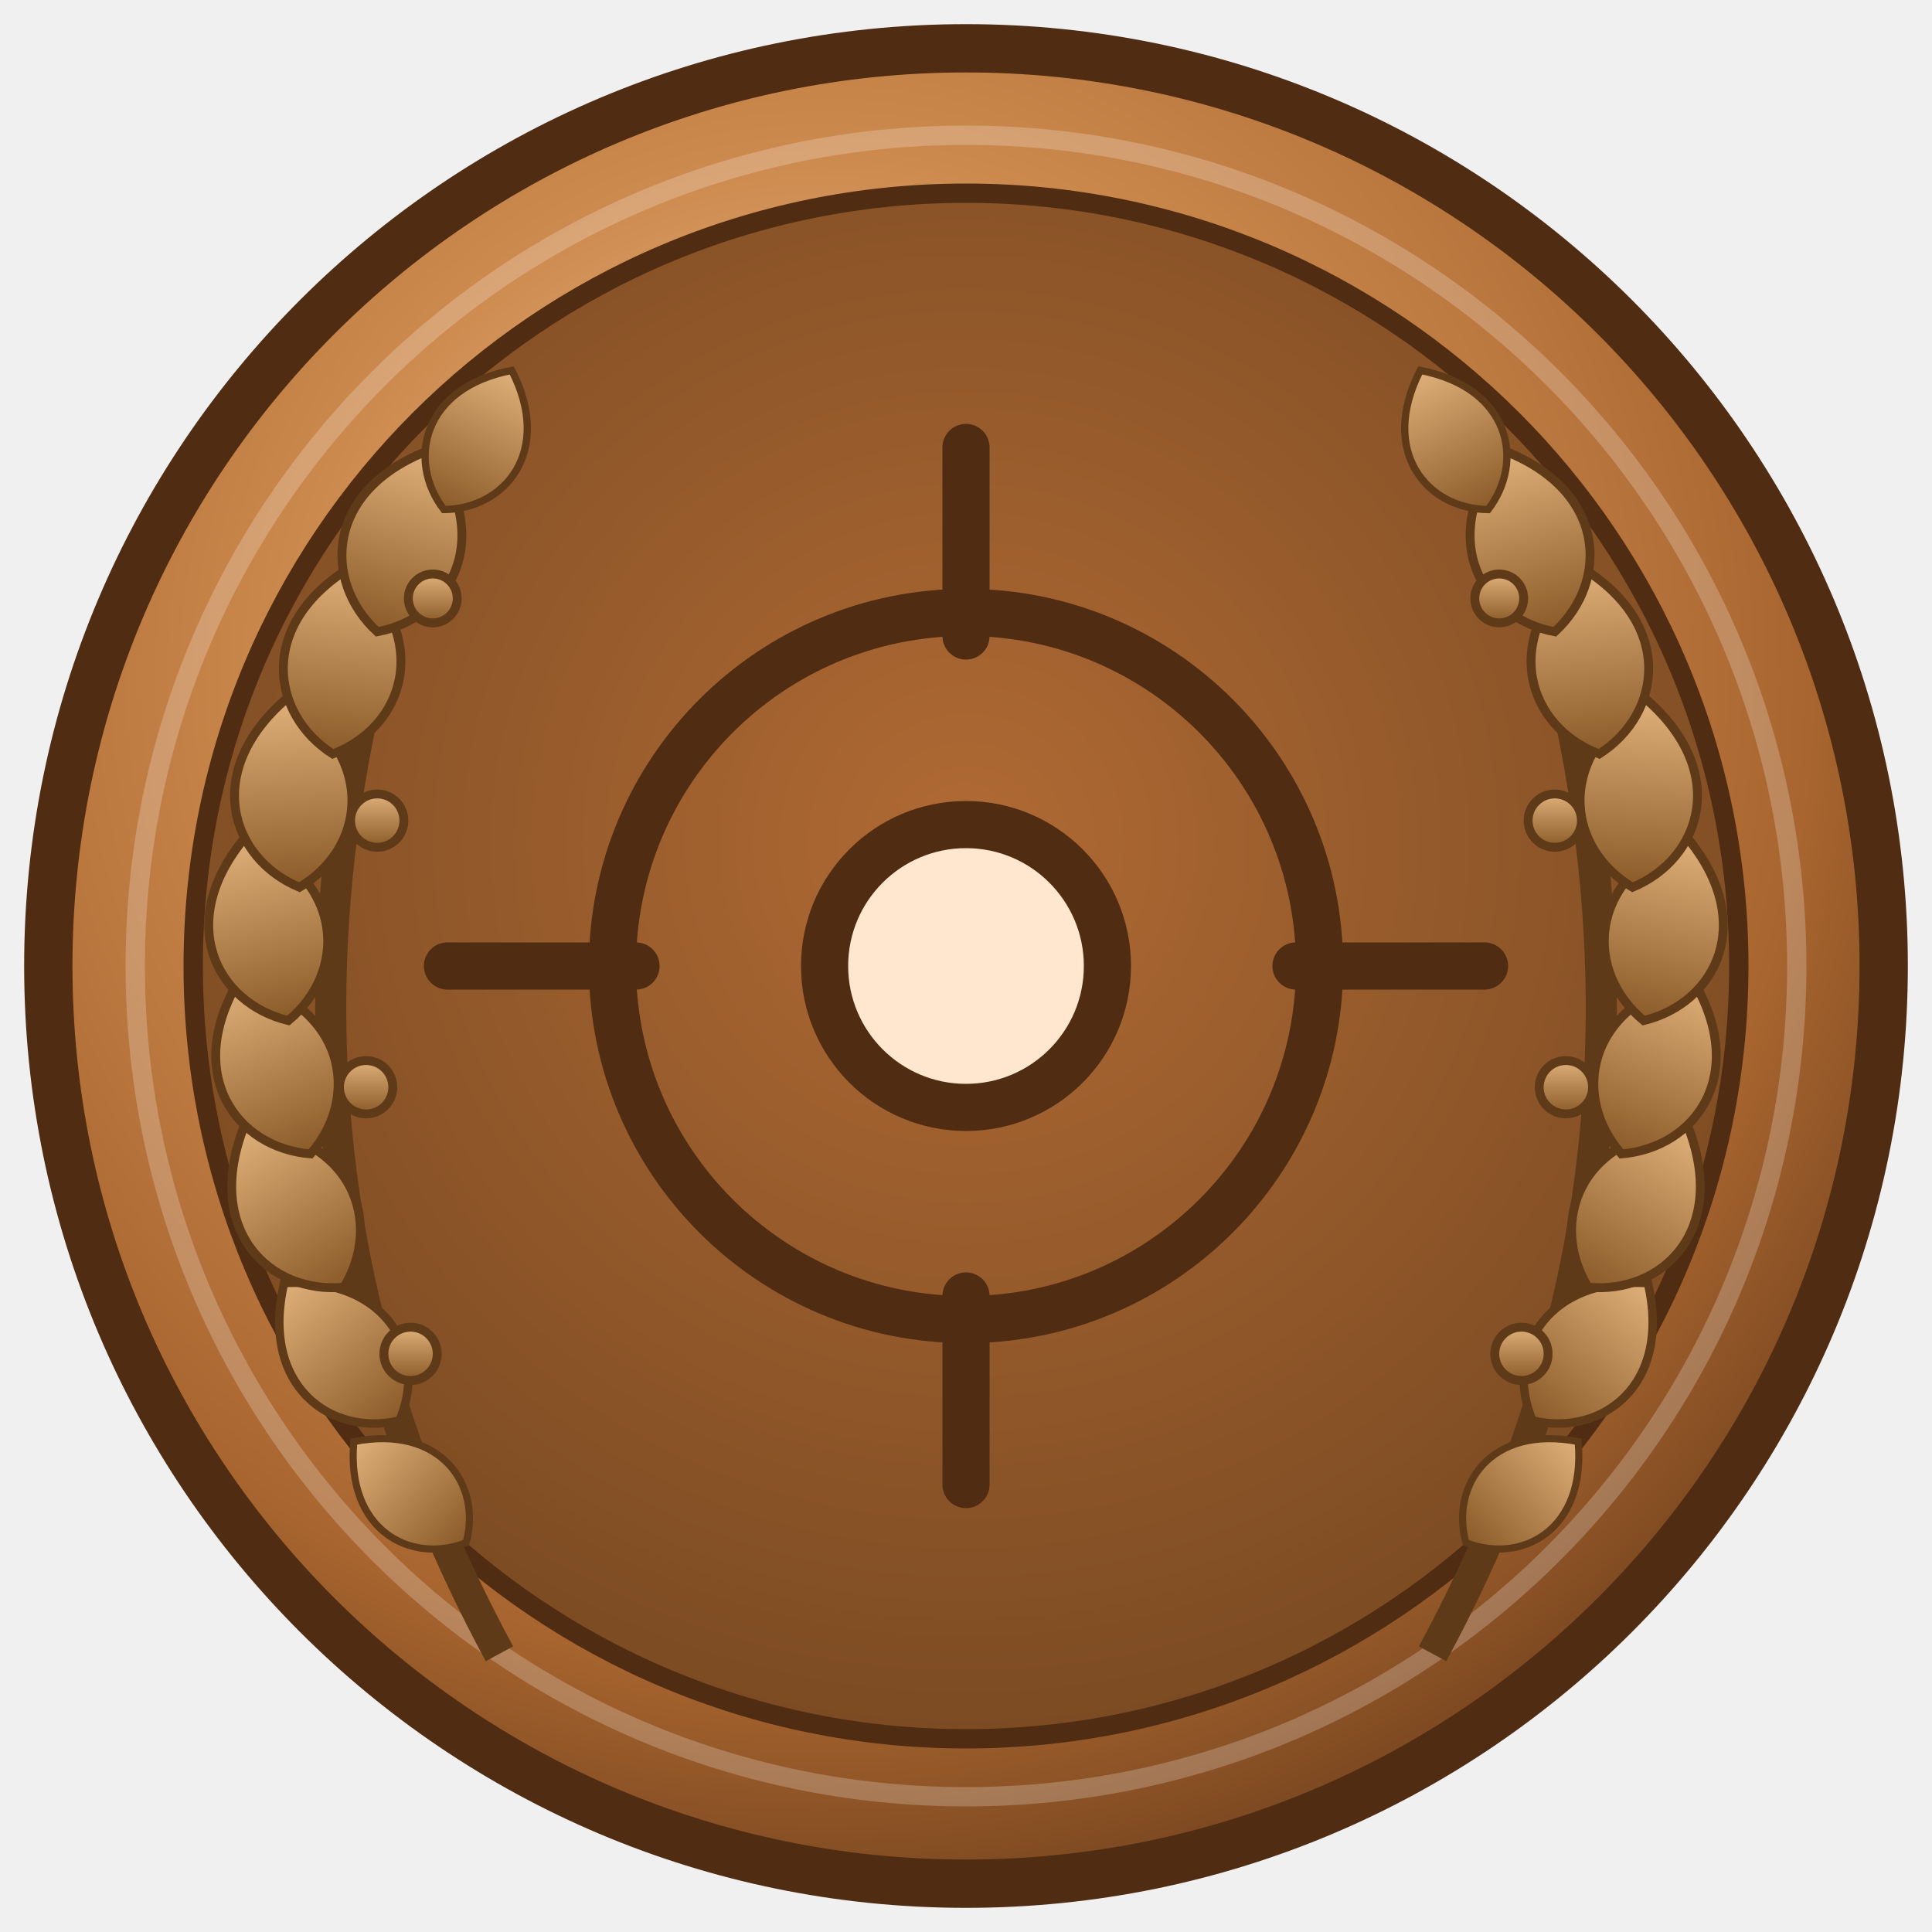
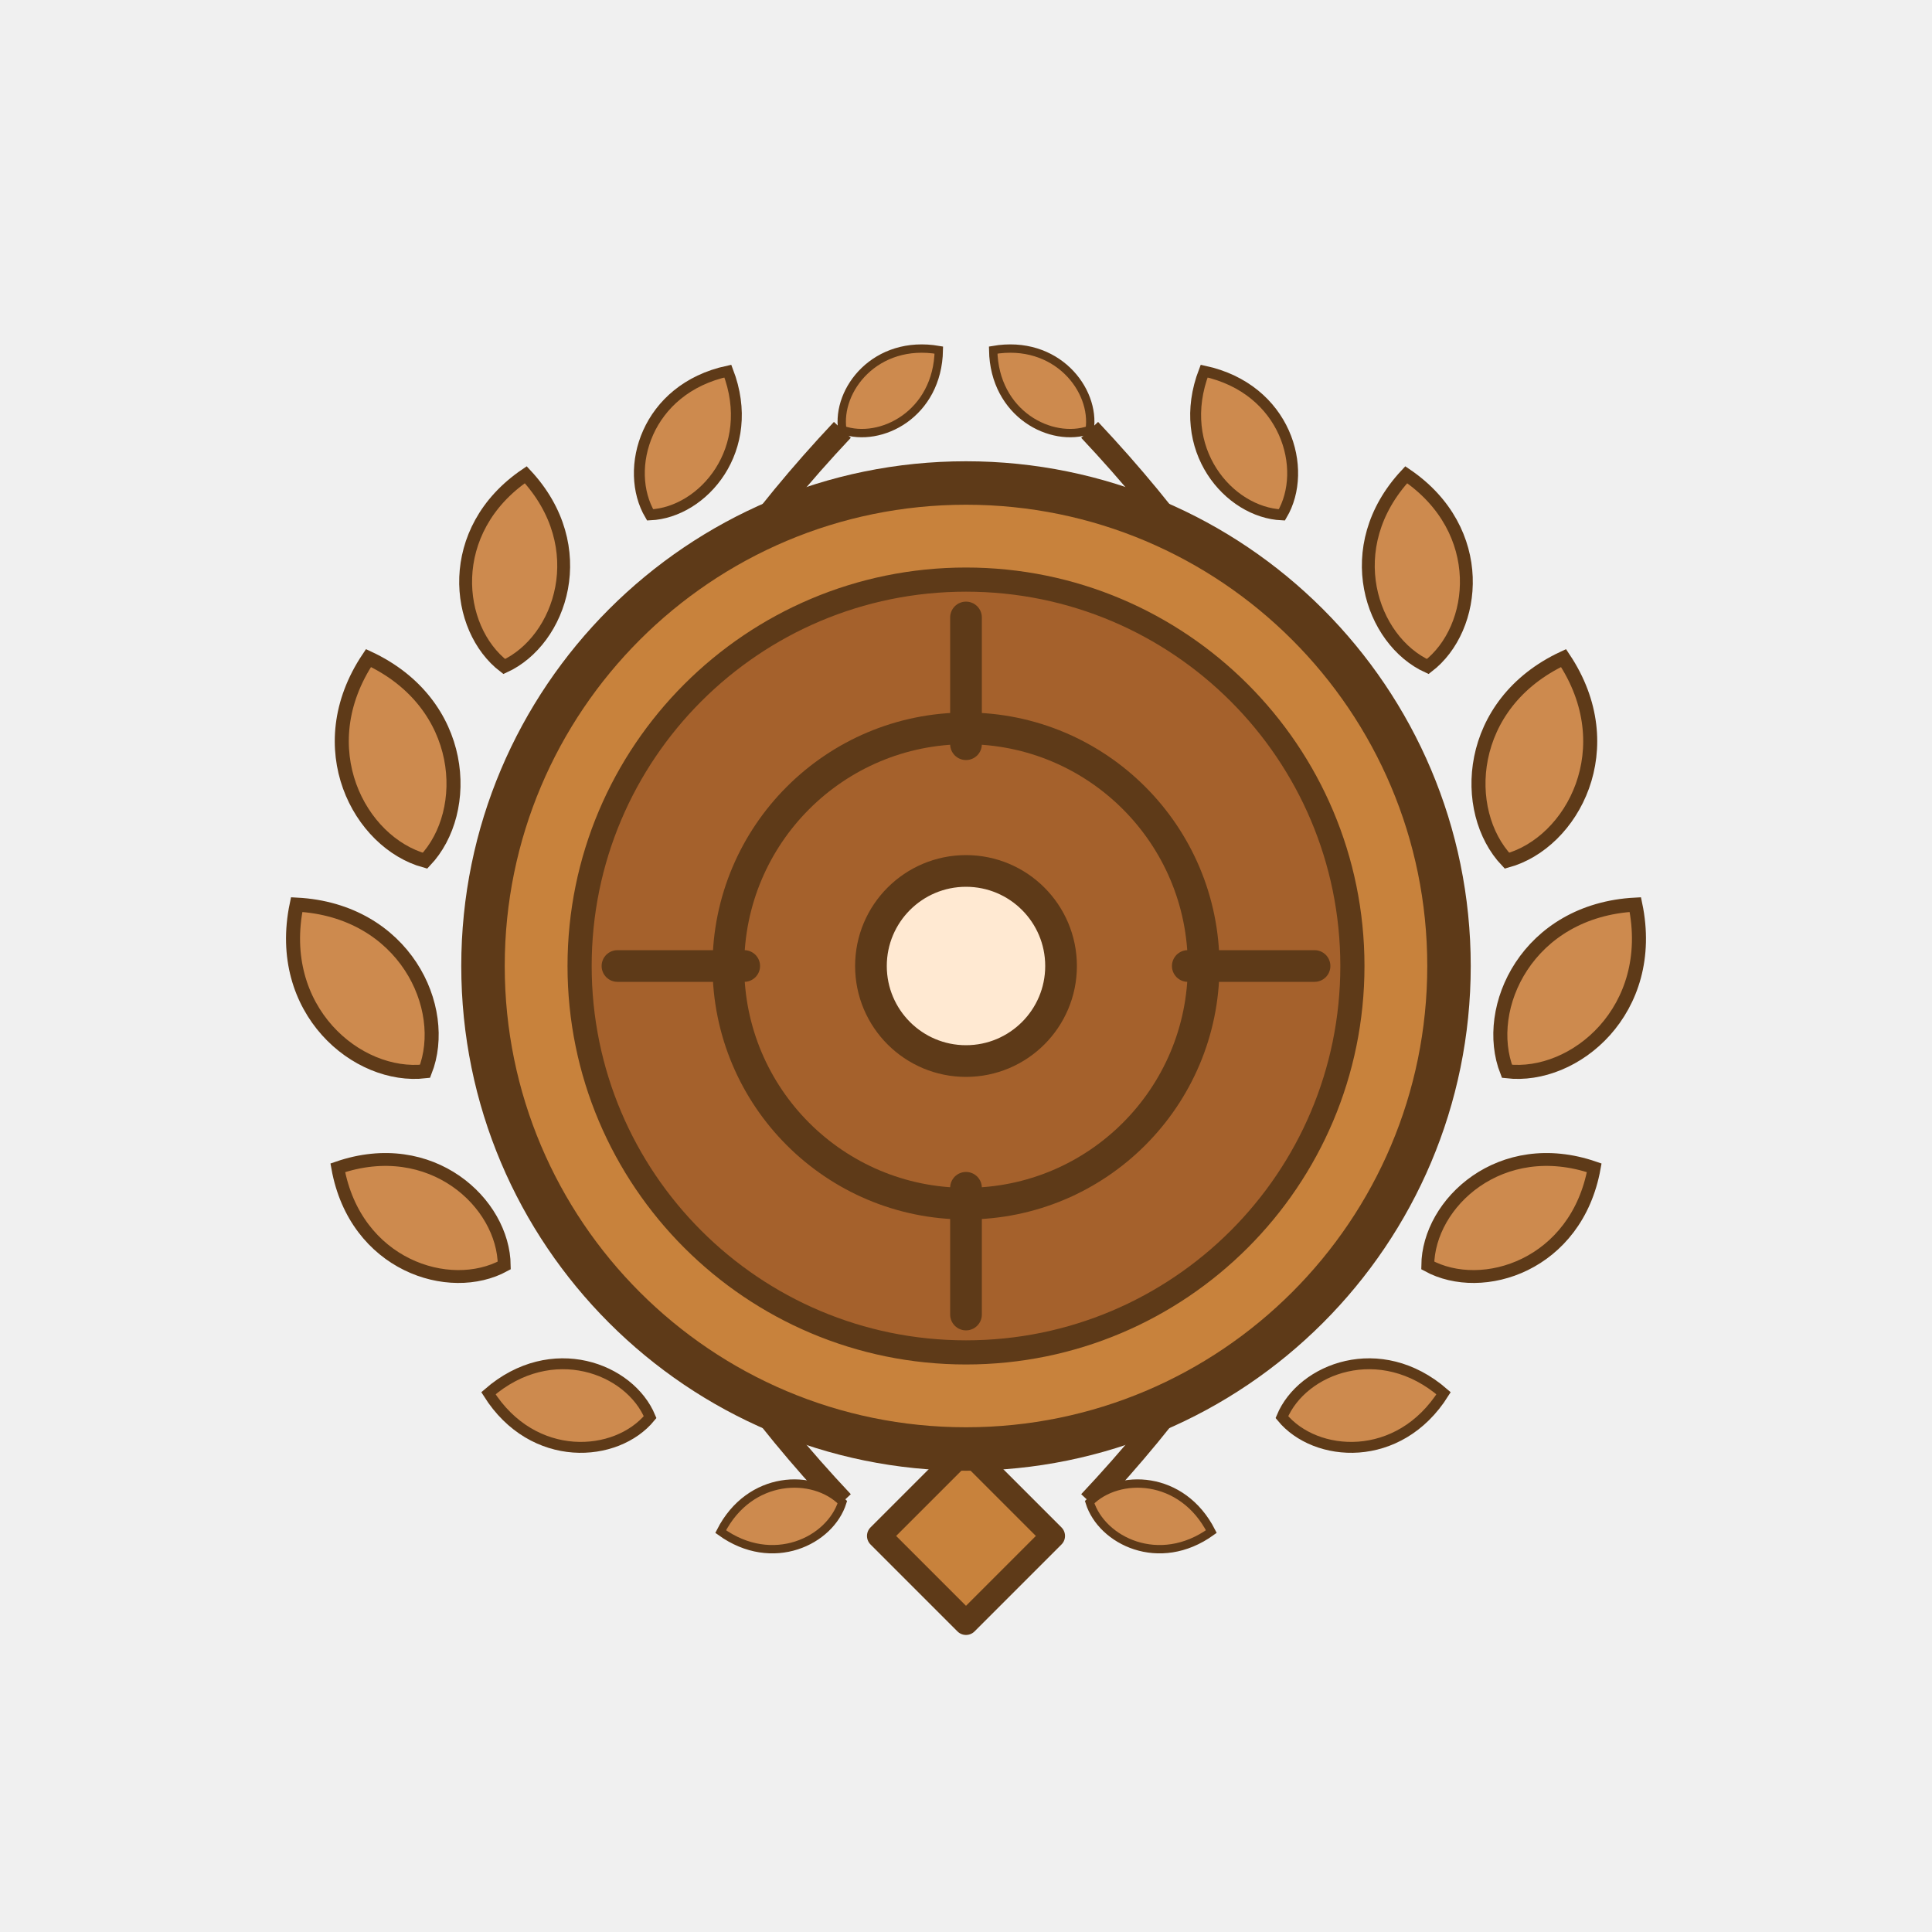
<svg xmlns="http://www.w3.org/2000/svg" viewBox="0 0 200 200" width="200" height="200" role="img" aria-label="Досягнення: First Contact (рівень: бронза)">
  <defs>
-     <radialGradient id="metal" cx="42%" cy="34%" r="72%">
-       <stop offset="0%" stop-color="#f0c9a0" />
-       <stop offset="40%" stop-color="#cd8a4e" />
-       <stop offset="76%" stop-color="#a8652f" />
-       <stop offset="100%" stop-color="#6e3f1c" />
-     </radialGradient>
-     <radialGradient id="field" cx="50%" cy="42%" r="60%">
-       <stop offset="0%" stop-color="#b06a34" />
-       <stop offset="100%" stop-color="#7a4a22" />
-     </radialGradient>
-     <linearGradient id="leaf" x1="0" y1="0" x2="0" y2="1">
-       <stop offset="0%" stop-color="#e0b07a" />
-       <stop offset="100%" stop-color="#8a5a28" />
-     </linearGradient>
-     <path id="lf" d="M0,0 C 6,-3 8,-11 0,-17 C -8,-11 -6,-3 0,0 Z" />
+     <path id="lf" d="M0,0 C 5,-3 7,-12 0,-18 C -7,-12 -5,-3 0,0 Z" />
  </defs>
-   <circle cx="100" cy="100" r="95" fill="url(#metal)" />
-   <circle cx="100" cy="100" r="95" fill="none" stroke="#4f2c12" stroke-width="5" />
-   <circle cx="100" cy="100" r="86" fill="none" stroke="#ffffff" stroke-opacity="0.22" stroke-width="2" />
-   <circle cx="100" cy="100" r="80" fill="url(#field)" stroke="#4f2c12" stroke-width="2" />
-   <g transform="translate(100 93) scale(1.15) translate(-100 -100)">
-     <g id="wreath-l" fill="url(#leaf)" stroke="#5e3a18" stroke-width="0.8">
-       <path d="M58,168 Q 31,118 52,62" fill="none" stroke="#5e3a18" stroke-width="2.8" />
-       <use href="#lf" transform="translate(55,158) rotate(-48) scale(0.8)" />
-       <use href="#lf" transform="translate(49,147) rotate(-40) scale(0.95)" />
-       <use href="#lf" transform="translate(44,135) rotate(-32)" />
-       <use href="#lf" transform="translate(41,123) rotate(-22)" />
-       <use href="#lf" transform="translate(39,111) rotate(-13)" />
-       <use href="#lf" transform="translate(40,99) rotate(-4)" />
-       <use href="#lf" transform="translate(43,87) rotate(6)" />
-       <use href="#lf" transform="translate(47,76) rotate(16)" />
-       <use href="#lf" transform="translate(53,65) rotate(26) scale(0.82)" />
-       <circle cx="50" cy="141" r="2.4" />
-       <circle cx="46" cy="117" r="2.4" />
-       <circle cx="47" cy="93" r="2.4" />
-       <circle cx="52" cy="73" r="2.2" />
-     </g>
-     <use href="#wreath-l" transform="matrix(-1 0 0 1 200 0)" />
+   <g id="wreath-l" fill="#cd8a4e" stroke="#5e3a18" stroke-width="1.2">
+     <path d="M87.2,155.5 Q 35,100 87.2,44.5" fill="none" stroke="#5e3a18" stroke-width="2.4" />
+     <use href="#lf" transform="translate(87.2 155.5) rotate(-103.6) scale(0.72)" />
+     <use href="#lf" transform="translate(67.3 146.7) rotate(-81.6) scale(0.94)" />
+     <use href="#lf" transform="translate(52.2 131.0) rotate(-59.6) scale(1.11)" />
+     <use href="#lf" transform="translate(44.0 110.9) rotate(-37.6) scale(1.21)" />
+     <use href="#lf" transform="translate(44.0 89.1) rotate(-15.6) scale(1.21)" />
+     <use href="#lf" transform="translate(52.2 69.0) rotate(6.4) scale(1.11)" />
+     <use href="#lf" transform="translate(67.3 53.3) rotate(28.4) scale(0.94)" />
+     <use href="#lf" transform="translate(87.2 44.5) rotate(50.4) scale(0.72)" />
  </g>
-   <g transform="translate(100 100) scale(1.22) translate(-100 -100)">
-     <circle cx="100" cy="100" r="30" fill="none" stroke="#4f2c12" stroke-width="4" />
-     <path d="M100,56 V72 M100,128 V144 M56,100 H72 M128,100 H144" fill="none" stroke="#4f2c12" stroke-width="4" stroke-linecap="round" />
-     <circle cx="100" cy="100" r="12" fill="#ffe7cf" stroke="#4f2c12" stroke-width="4" />
+   <use href="#wreath-l" transform="matrix(-1 0 0 1 200 0)" />
+   <path d="M100,150 l9,9 -9,9 -9,-9 Z" fill="#c8823c" stroke="#5e3a18" stroke-width="2.5" stroke-linejoin="round" />
+   <circle cx="100" cy="100" r="50" fill="#c8823c" stroke="#5e3a18" stroke-width="4.5" />
+   <circle cx="100" cy="100" r="40" fill="#a5612c" stroke="#5e3a18" stroke-width="2.5" />
+   <g transform="translate(100 100) scale(0.82) translate(-100 -100)">
+     <circle cx="100" cy="100" r="30" fill="none" stroke="#5e3a18" stroke-width="4" />
+     <path d="M100,56 V72 M100,128 V144 M56,100 H72 M128,100 H144" fill="none" stroke="#5e3a18" stroke-width="4" stroke-linecap="round" />
+     <circle cx="100" cy="100" r="12" fill="#ffe9d2" stroke="#5e3a18" stroke-width="4" />
  </g>
</svg>
